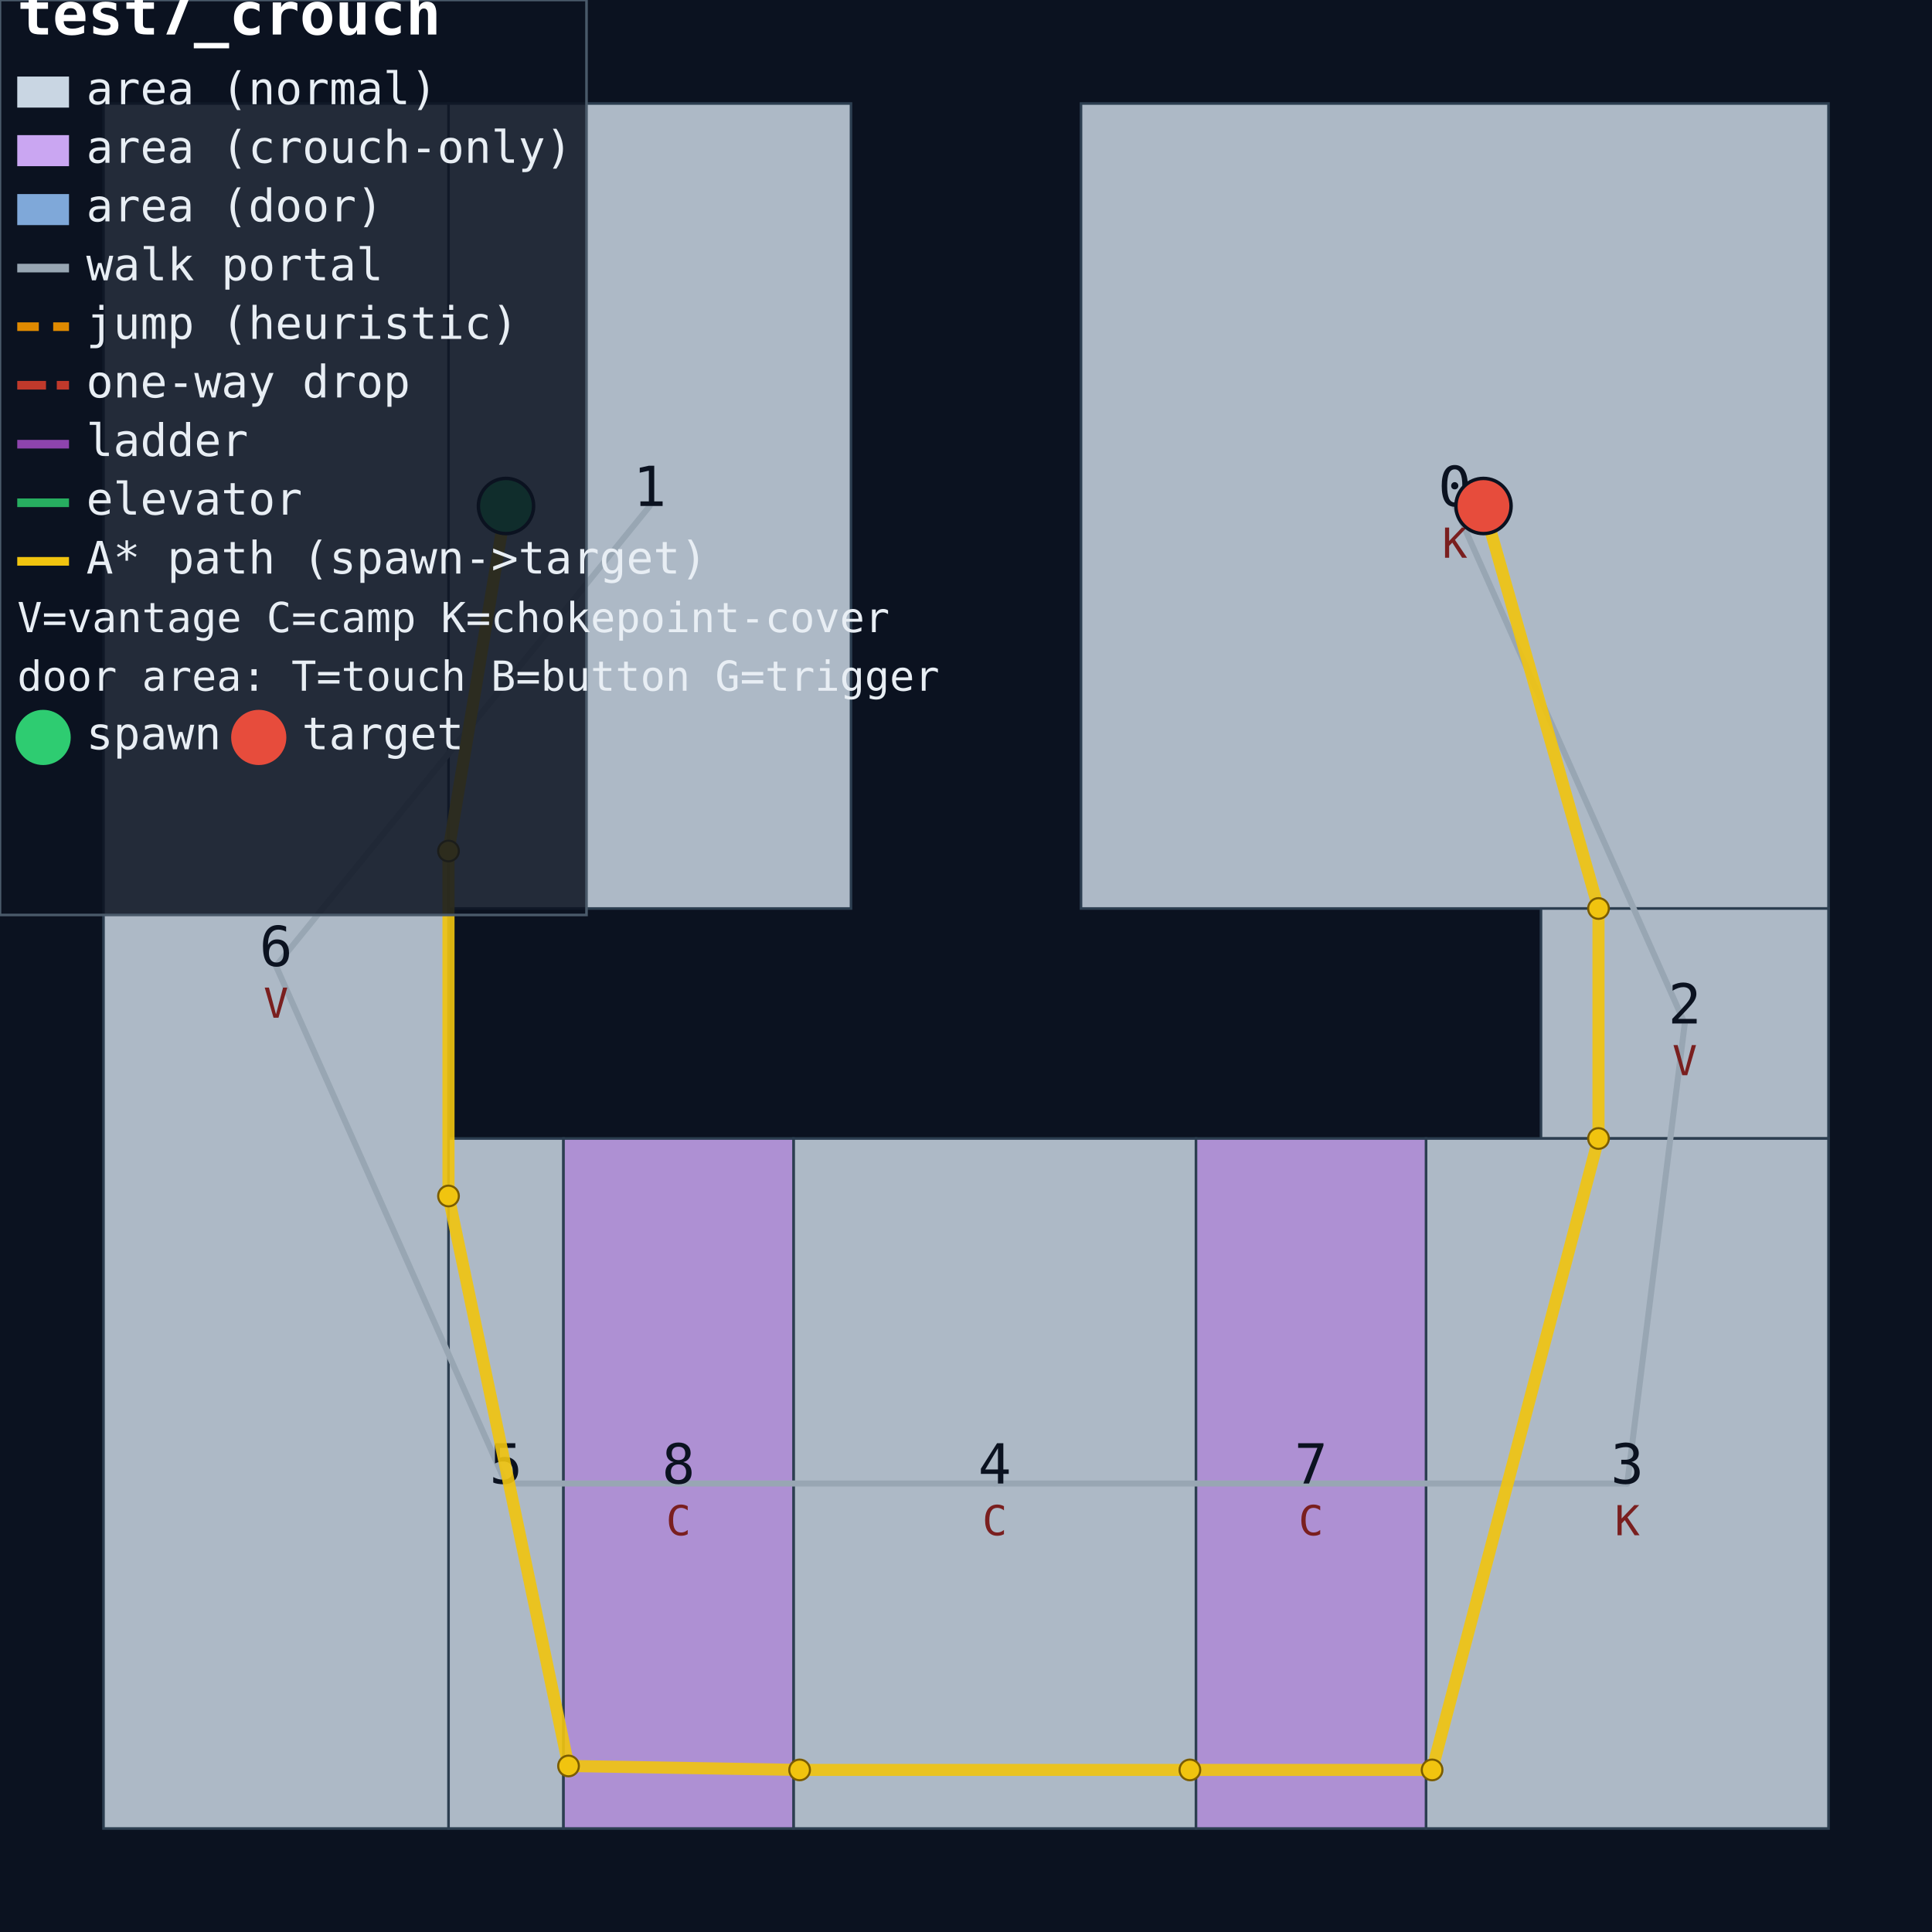
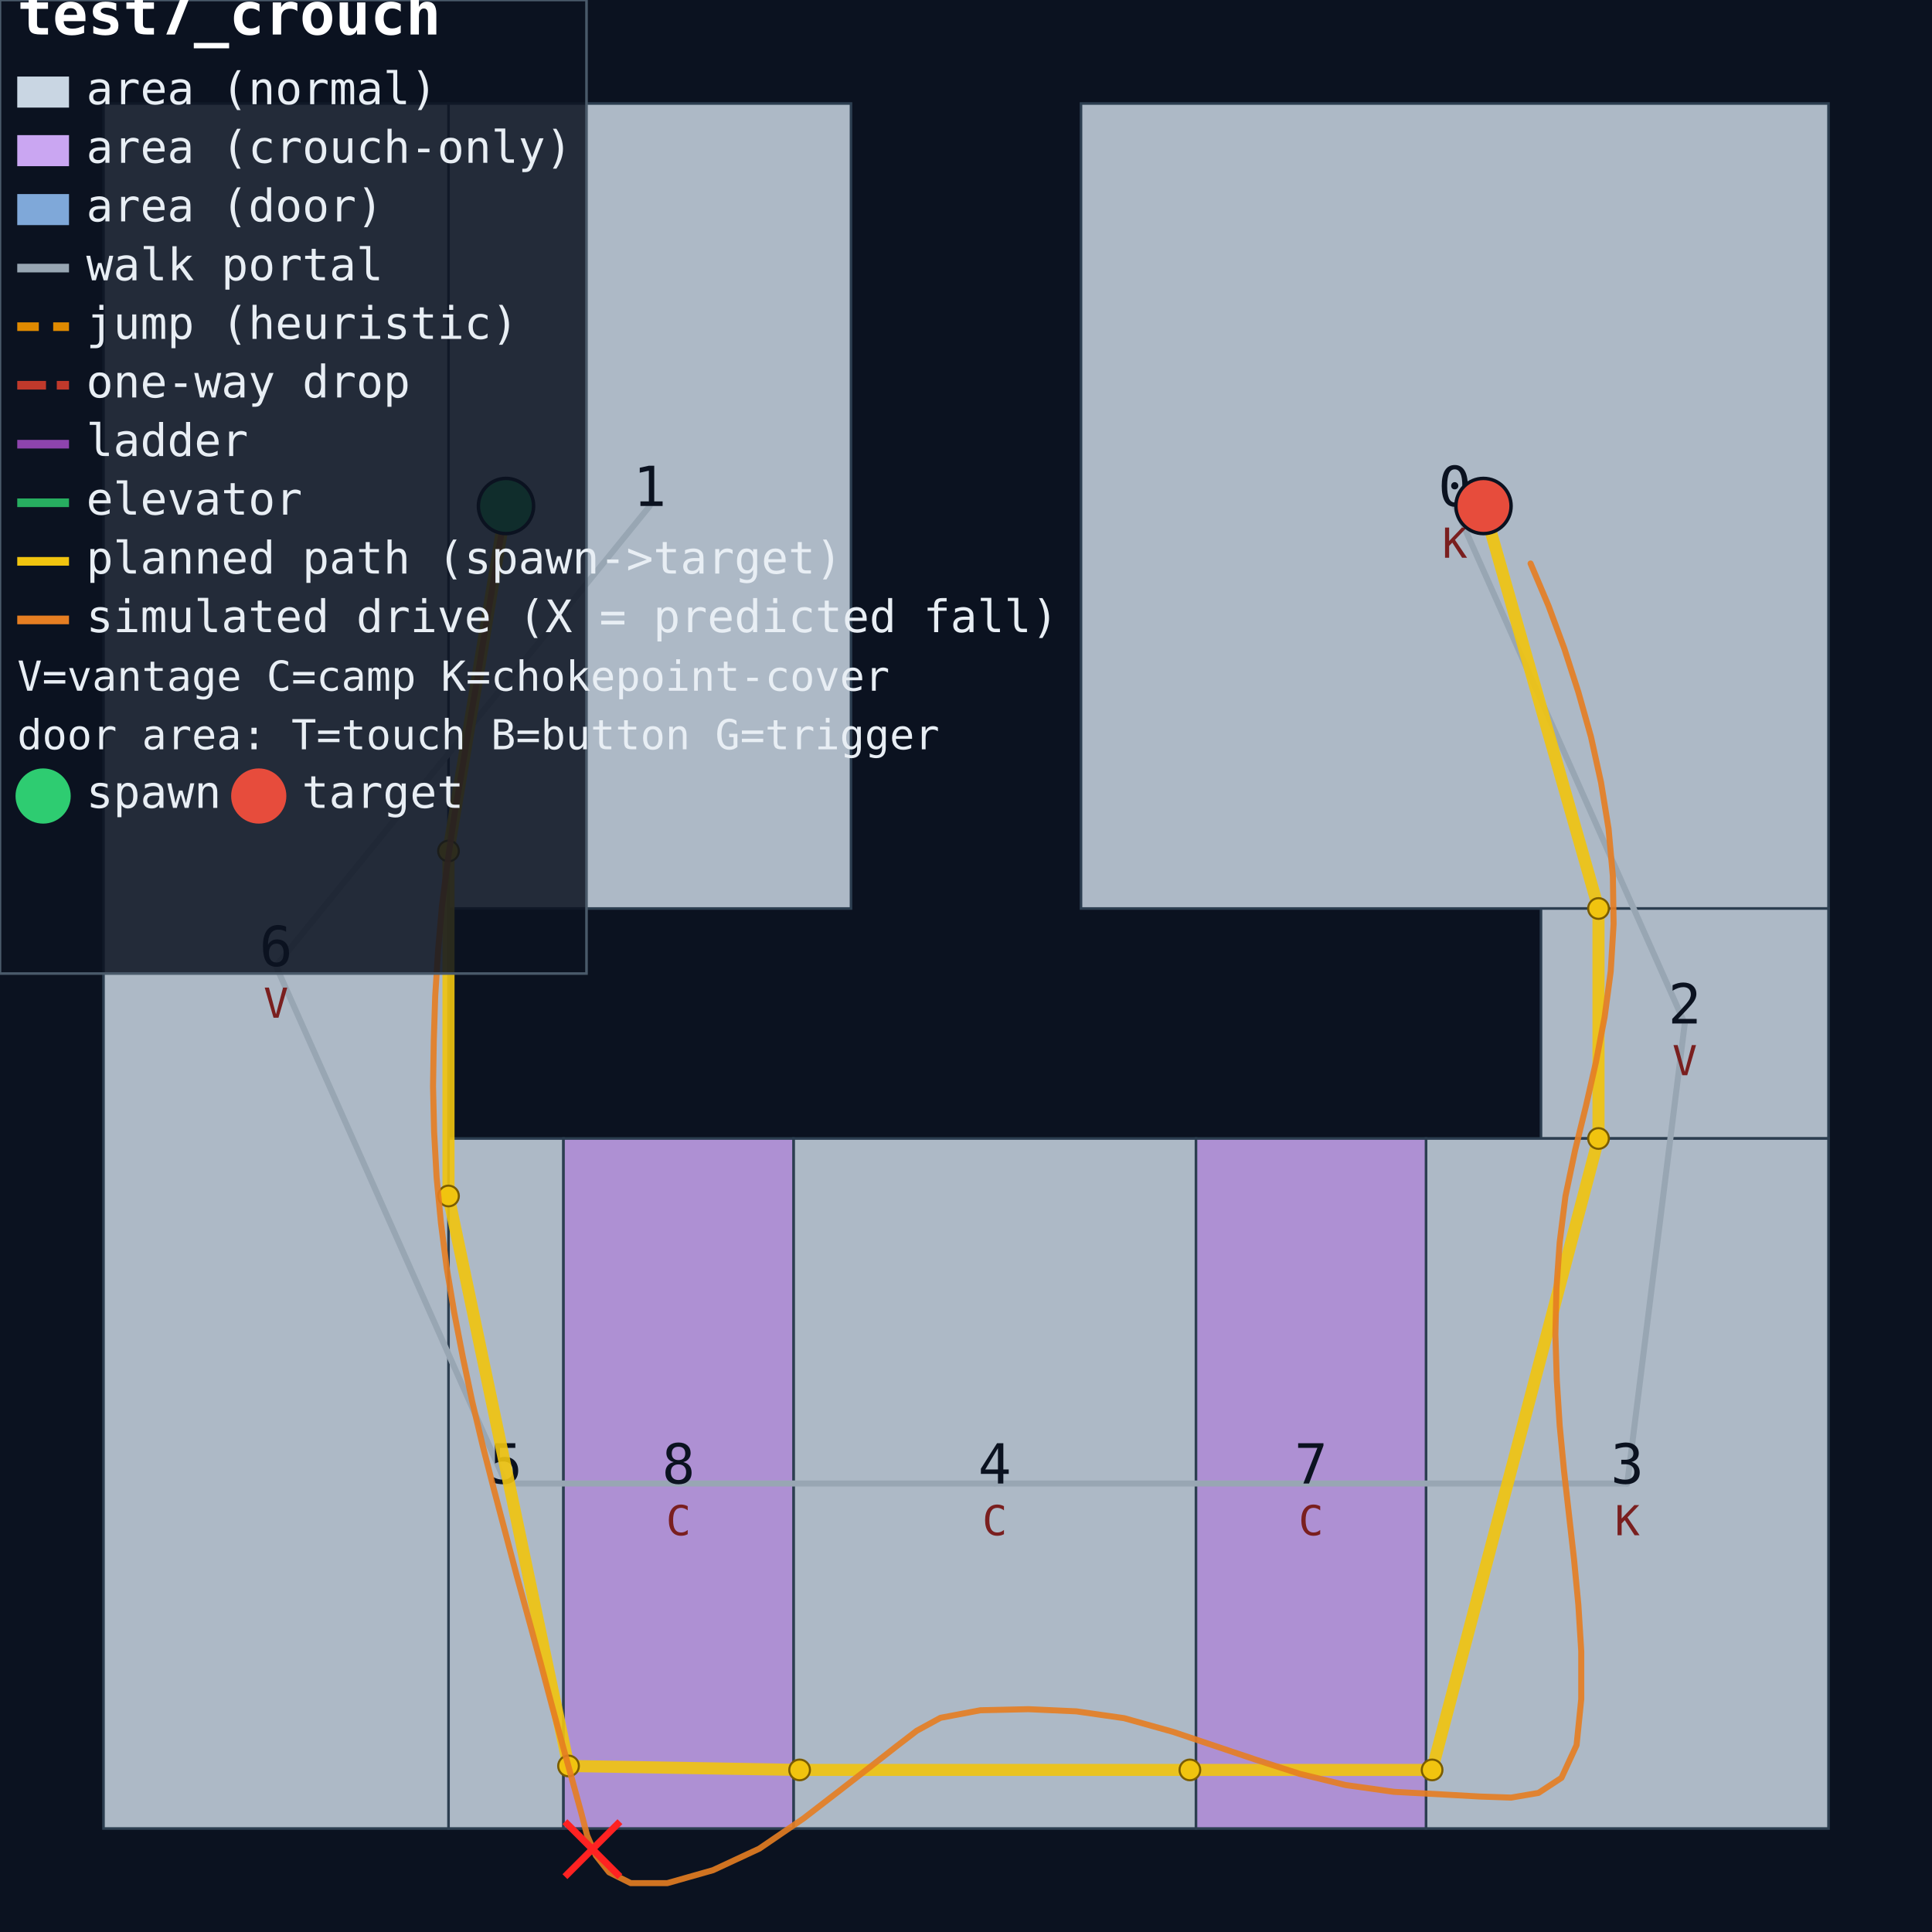
<svg xmlns="http://www.w3.org/2000/svg" viewBox="-12.8 -524.8 537.6 537.6" font-family="monospace">
  <rect x="-12.8" y="-524.8" width="537.6" height="537.6" fill="#0b1220" />
  <defs>
    <marker id="arrow" viewBox="0 0 10 10" refX="8" refY="5" markerWidth="5" markerHeight="5" orient="auto-start-reverse">
      <path d="M0,0 L10,5 L0,10 z" fill="#c0392b" />
    </marker>
  </defs>
  <g stroke="#2c3e50" stroke-width="0.72" fill-opacity="0.85">
    <polygon fill="#c9d6e3" points="288.0,-496.0 496.0,-496.0 496.0,-272.0 288.0,-272.0 " />
    <polygon fill="#c9d6e3" points="112.0,-496.0 224.0,-496.0 224.0,-272.0 112.0,-272.0 " />
    <polygon fill="#c9d6e3" points="416.0,-272.0 496.0,-272.0 496.0,-208.0 416.0,-208.0 " />
    <polygon fill="#c9d6e3" points="384.0,-208.0 496.0,-208.0 496.0,-16.0 384.0,-16.0 " />
    <polygon fill="#c9d6e3" points="208.0,-208.0 320.0,-208.0 320.0,-16.0 208.0,-16.0 " />
    <polygon fill="#c9d6e3" points="112.0,-208.0 144.0,-208.0 144.0,-16.0 112.0,-16.0 " />
    <polygon fill="#c9d6e3" points="16.0,-496.0 112.0,-496.0 112.0,-16.0 16.0,-16.0 " />
    <polygon fill="#caa6f2" points="320.0,-208.0 384.0,-208.0 384.0,-16.0 320.0,-16.0 " />
    <polygon fill="#caa6f2" points="144.0,-208.0 208.0,-208.0 208.0,-16.0 144.0,-16.0 " />
  </g>
  <g stroke-linecap="round">
    <line x1="456.0" y1="-240.0" x2="440.0" y2="-112.0" stroke="#98a6b3" stroke-width="1.68" />
    <line x1="168.0" y1="-384.0" x2="64.0" y2="-256.0" stroke="#98a6b3" stroke-width="1.68" />
    <line x1="128.0" y1="-112.0" x2="64.0" y2="-256.0" stroke="#98a6b3" stroke-width="1.68" />
    <line x1="392.0" y1="-384.0" x2="456.0" y2="-240.0" stroke="#98a6b3" stroke-width="1.68" />
    <line x1="352.0" y1="-112.0" x2="440.0" y2="-112.0" stroke="#98a6b3" stroke-width="1.68" />
    <line x1="352.0" y1="-112.0" x2="264.0" y2="-112.0" stroke="#98a6b3" stroke-width="1.68" />
    <line x1="176.0" y1="-112.0" x2="264.0" y2="-112.0" stroke="#98a6b3" stroke-width="1.68" />
    <line x1="176.0" y1="-112.0" x2="128.0" y2="-112.0" stroke="#98a6b3" stroke-width="1.68" />
  </g>
  <g fill="#0b1220" text-anchor="middle" font-size="15.36">
    <text x="392.0" y="-384.0">0</text>
    <text x="392.0" y="-369.6" font-size="11.52" fill="#7a1f1f">K</text>
    <text x="168.0" y="-384.0">1</text>
    <text x="456.0" y="-240.0">2</text>
    <text x="456.0" y="-225.6" font-size="11.52" fill="#7a1f1f">V</text>
    <text x="440.0" y="-112.0">3</text>
    <text x="440.0" y="-97.6" font-size="11.52" fill="#7a1f1f">K</text>
    <text x="264.0" y="-112.0">4</text>
    <text x="264.0" y="-97.6" font-size="11.52" fill="#7a1f1f">C</text>
    <text x="128.0" y="-112.0">5</text>
    <text x="64.0" y="-256.0">6</text>
    <text x="64.0" y="-241.6" font-size="11.52" fill="#7a1f1f">V</text>
    <text x="352.0" y="-112.0">7</text>
    <text x="352.0" y="-97.6" font-size="11.52" fill="#7a1f1f">C</text>
    <text x="176.0" y="-112.0">8</text>
    <text x="176.0" y="-97.6" font-size="11.52" fill="#7a1f1f">C</text>
  </g>
  <polyline fill="none" stroke="#f1c40f" stroke-width="3.36" stroke-opacity="0.9" stroke-linecap="round" stroke-linejoin="round" points="128.0,-384.0 112.0,-288.0 112.0,-192.0 145.4,-33.4 209.7,-32.3 318.3,-32.3 385.7,-32.3 432.0,-208.0 432.0,-272.0 400.0,-384.0 " />
  <circle cx="128.0" cy="-384.0" r="2.88" fill="#f1c40f" stroke="#7a5c00" stroke-width="0.58" />
  <circle cx="112.0" cy="-288.0" r="2.88" fill="#f1c40f" stroke="#7a5c00" stroke-width="0.58" />
  <circle cx="112.0" cy="-192.0" r="2.88" fill="#f1c40f" stroke="#7a5c00" stroke-width="0.58" />
  <circle cx="145.4" cy="-33.4" r="2.88" fill="#f1c40f" stroke="#7a5c00" stroke-width="0.58" />
  <circle cx="209.7" cy="-32.3" r="2.88" fill="#f1c40f" stroke="#7a5c00" stroke-width="0.58" />
  <circle cx="318.3" cy="-32.3" r="2.88" fill="#f1c40f" stroke="#7a5c00" stroke-width="0.58" />
  <circle cx="385.7" cy="-32.3" r="2.88" fill="#f1c40f" stroke="#7a5c00" stroke-width="0.58" />
  <circle cx="432.0" cy="-208.0" r="2.88" fill="#f1c40f" stroke="#7a5c00" stroke-width="0.58" />
  <circle cx="432.0" cy="-272.0" r="2.88" fill="#f1c40f" stroke="#7a5c00" stroke-width="0.58" />
  <circle cx="400.0" cy="-384.0" r="2.88" fill="#f1c40f" stroke="#7a5c00" stroke-width="0.58" />
+   <polyline fill="none" stroke="#e67e22" stroke-width="1.68" stroke-opacity="0.9" stroke-linecap="round" stroke-linejoin="round" points="128.0,-384.0 127.4,-380.2 125.9,-371.5 123.9,-359.4 121.8,-347.1 119.8,-334.7 117.7,-322.4 115.7,-310.1 113.6,-297.7 111.8,-285.3 110.2,-272.8 109.1,-260.2 108.3,-247.6 107.9,-235.1 107.7,-222.5 108.0,-209.8 108.7,-197.1 109.9,-184.5 111.5,-172.0 113.6,-159.5 116.0,-147.1 118.6,-134.8 121.5,-122.6 124.6,-110.5 127.8,-98.4 131.0,-86.3 134.3,-74.3 137.6,-62.2 140.8,-50.1 144.0,-38.3 146.7,-28.5 148.9,-20.5 150.6,-14.0 153.0,-8.5 156.7,-3.8 162.7,-0.8 172.9,-0.8 185.6,-4.4 198.5,-10.4 210.8,-18.8 221.3,-26.9 229.8,-33.5 236.7,-38.9 242.3,-43.2 248.9,-46.8 260.0,-48.9 273.4,-49.2 286.7,-48.6 300.0,-46.7 313.6,-42.9 325.5,-38.9 336.8,-35.1 348.9,-31.2 361.6,-28.1 375.1,-26.2 388.2,-25.5 398.9,-24.9 407.7,-24.6 415.3,-25.9 421.7,-30.1 425.9,-39.2 427.2,-52.0 427.2,-65.3 426.4,-78.2 425.2,-90.8 423.8,-103.2 422.4,-115.6 421.2,-128.1 420.4,-140.7 420.0,-153.5 420.3,-166.3 421.2,-179.1 422.8,-191.9 425.5,-204.8 428.5,-217.0 431.3,-229.3 433.7,-241.8 435.4,-254.5 436.2,-267.7 436.0,-281.0 434.8,-294.2 432.7,-307.1 429.9,-319.8 426.4,-332.2 422.5,-344.3 418.1,-356.2 413.1,-368.0 " />
+   <line x1="144.4" y1="-17.9" x2="159.7" y2="-2.6" stroke="#ff2222" stroke-width="1.92" />
+   <line x1="144.4" y1="-2.6" x2="159.7" y2="-17.9" stroke="#ff2222" stroke-width="1.92" />
  <circle cx="128.0" cy="-384.0" r="7.68" fill="#2ecc71" stroke="#0b1220" stroke-width="0.96" />
  <circle cx="400.0" cy="-384.0" r="7.68" fill="#e74c3c" stroke="#0b1220" stroke-width="0.96" />
-   <rect x="-12.8" y="-524.8" width="163.2" height="254.6" fill="#0b1220" fill-opacity="0.85" stroke="#4a5a6a" stroke-width="0.72" />
+   <rect x="-12.8" y="-524.8" width="163.2" height="270.9" fill="#0b1220" fill-opacity="0.85" stroke="#4a5a6a" stroke-width="0.72" />
  <text x="-8.0" y="-515.2" font-size="16.32" fill="#ffffff" font-weight="bold">test7_crouch</text>
  <rect x="-8.0" y="-503.5" width="14.40" height="8.64" fill="#c9d6e3" />
  <text x="11.2" y="-495.8" font-size="12.48" fill="#e8eef4">area (normal)</text>
  <rect x="-8.0" y="-487.2" width="14.40" height="8.64" fill="#caa6f2" />
  <text x="11.2" y="-479.5" font-size="12.48" fill="#e8eef4">area (crouch-only)</text>
  <rect x="-8.0" y="-470.8" width="14.40" height="8.64" fill="#7fa8d9" />
  <text x="11.2" y="-463.2" font-size="12.48" fill="#e8eef4">area (door)</text>
  <line x1="-8.0" y1="-450.2" x2="6.4" y2="-450.2" stroke="#98a6b3" stroke-width="2.40" />
  <text x="11.2" y="-446.8" font-size="12.48" fill="#e8eef4">walk portal</text>
  <line x1="-8.0" y1="-433.9" x2="6.4" y2="-433.9" stroke="#e08a00" stroke-width="2.40" stroke-dasharray="6,4" />
  <text x="11.2" y="-430.5" font-size="12.48" fill="#e8eef4">jump (heuristic)</text>
  <line x1="-8.0" y1="-417.6" x2="6.4" y2="-417.6" stroke="#c0392b" stroke-width="2.40" stroke-dasharray="8,3" />
  <text x="11.2" y="-414.2" font-size="12.48" fill="#e8eef4">one-way drop</text>
  <line x1="-8.0" y1="-401.2" x2="6.4" y2="-401.2" stroke="#8e44ad" stroke-width="2.40" />
  <text x="11.2" y="-397.9" font-size="12.48" fill="#e8eef4">ladder</text>
  <line x1="-8.0" y1="-384.9" x2="6.4" y2="-384.9" stroke="#27ae60" stroke-width="2.40" />
  <text x="11.2" y="-381.6" font-size="12.48" fill="#e8eef4">elevator</text>
  <line x1="-8.0" y1="-368.6" x2="6.4" y2="-368.6" stroke="#f1c40f" stroke-width="2.40" />
-   <text x="11.2" y="-365.2" font-size="12.48" fill="#e8eef4">A* path (spawn-&gt;target)</text>
-   <text x="-8.0" y="-348.9" font-size="11.52" fill="#e8eef4">V=vantage C=camp K=chokepoint-cover</text>
-   <text x="-8.0" y="-332.6" font-size="11.52" fill="#e8eef4">door area: T=touch B=button G=trigger</text>
-   <circle cx="-0.8" cy="-319.6" r="7.68" fill="#2ecc71" />
-   <text x="11.2" y="-316.3" font-size="12.48" fill="#e8eef4">spawn</text>
-   <circle cx="59.2" cy="-319.6" r="7.68" fill="#e74c3c" />
-   <text x="71.2" y="-316.3" font-size="12.48" fill="#e8eef4">target</text>
+   <text x="11.2" y="-365.2" font-size="12.48" fill="#e8eef4">planned path (spawn-&gt;target)</text>
+   <line x1="-8.0" y1="-352.3" x2="6.4" y2="-352.3" stroke="#e67e22" stroke-width="2.40" />
+   <text x="11.2" y="-348.9" font-size="12.48" fill="#e8eef4">simulated drive (X = predicted fall)</text>
+   <text x="-8.0" y="-332.6" font-size="11.52" fill="#e8eef4">V=vantage C=camp K=chokepoint-cover</text>
+   <text x="-8.0" y="-316.3" font-size="11.52" fill="#e8eef4">door area: T=touch B=button G=trigger</text>
+   <circle cx="-0.8" cy="-303.3" r="7.68" fill="#2ecc71" />
+   <text x="11.2" y="-300.0" font-size="12.48" fill="#e8eef4">spawn</text>
+   <circle cx="59.2" cy="-303.3" r="7.68" fill="#e74c3c" />
+   <text x="71.2" y="-300.0" font-size="12.48" fill="#e8eef4">target</text>
</svg>
